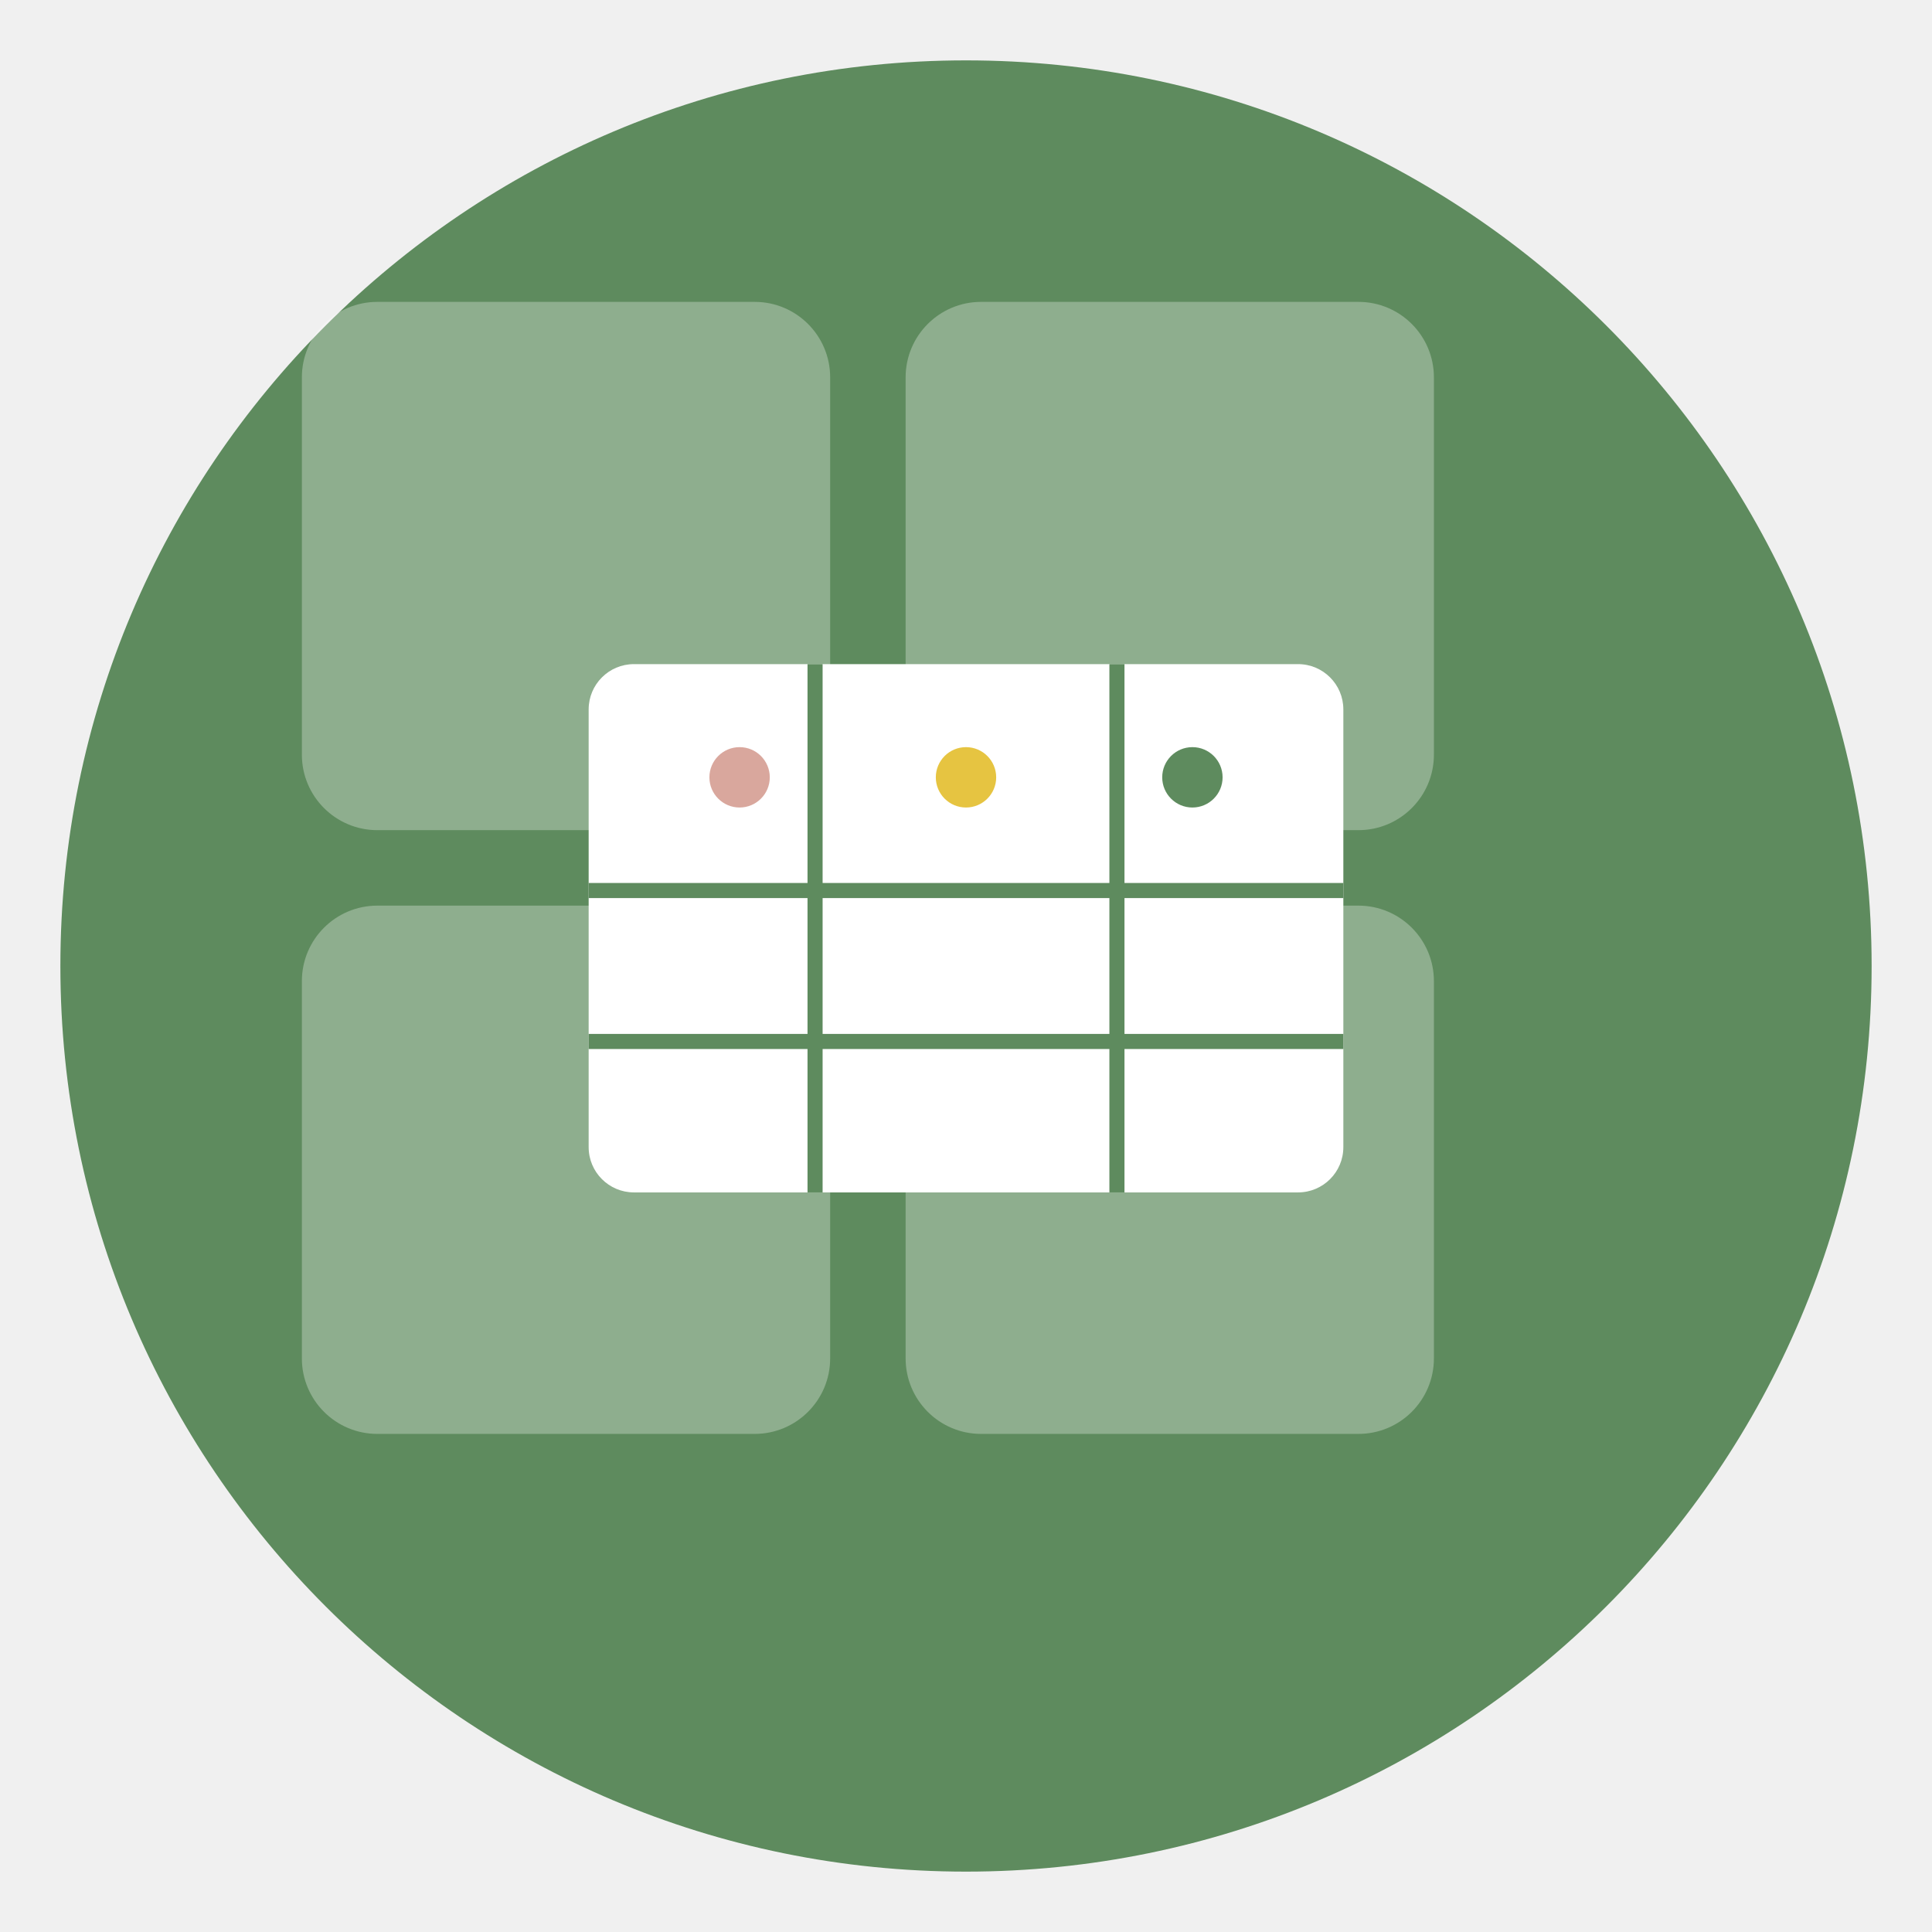
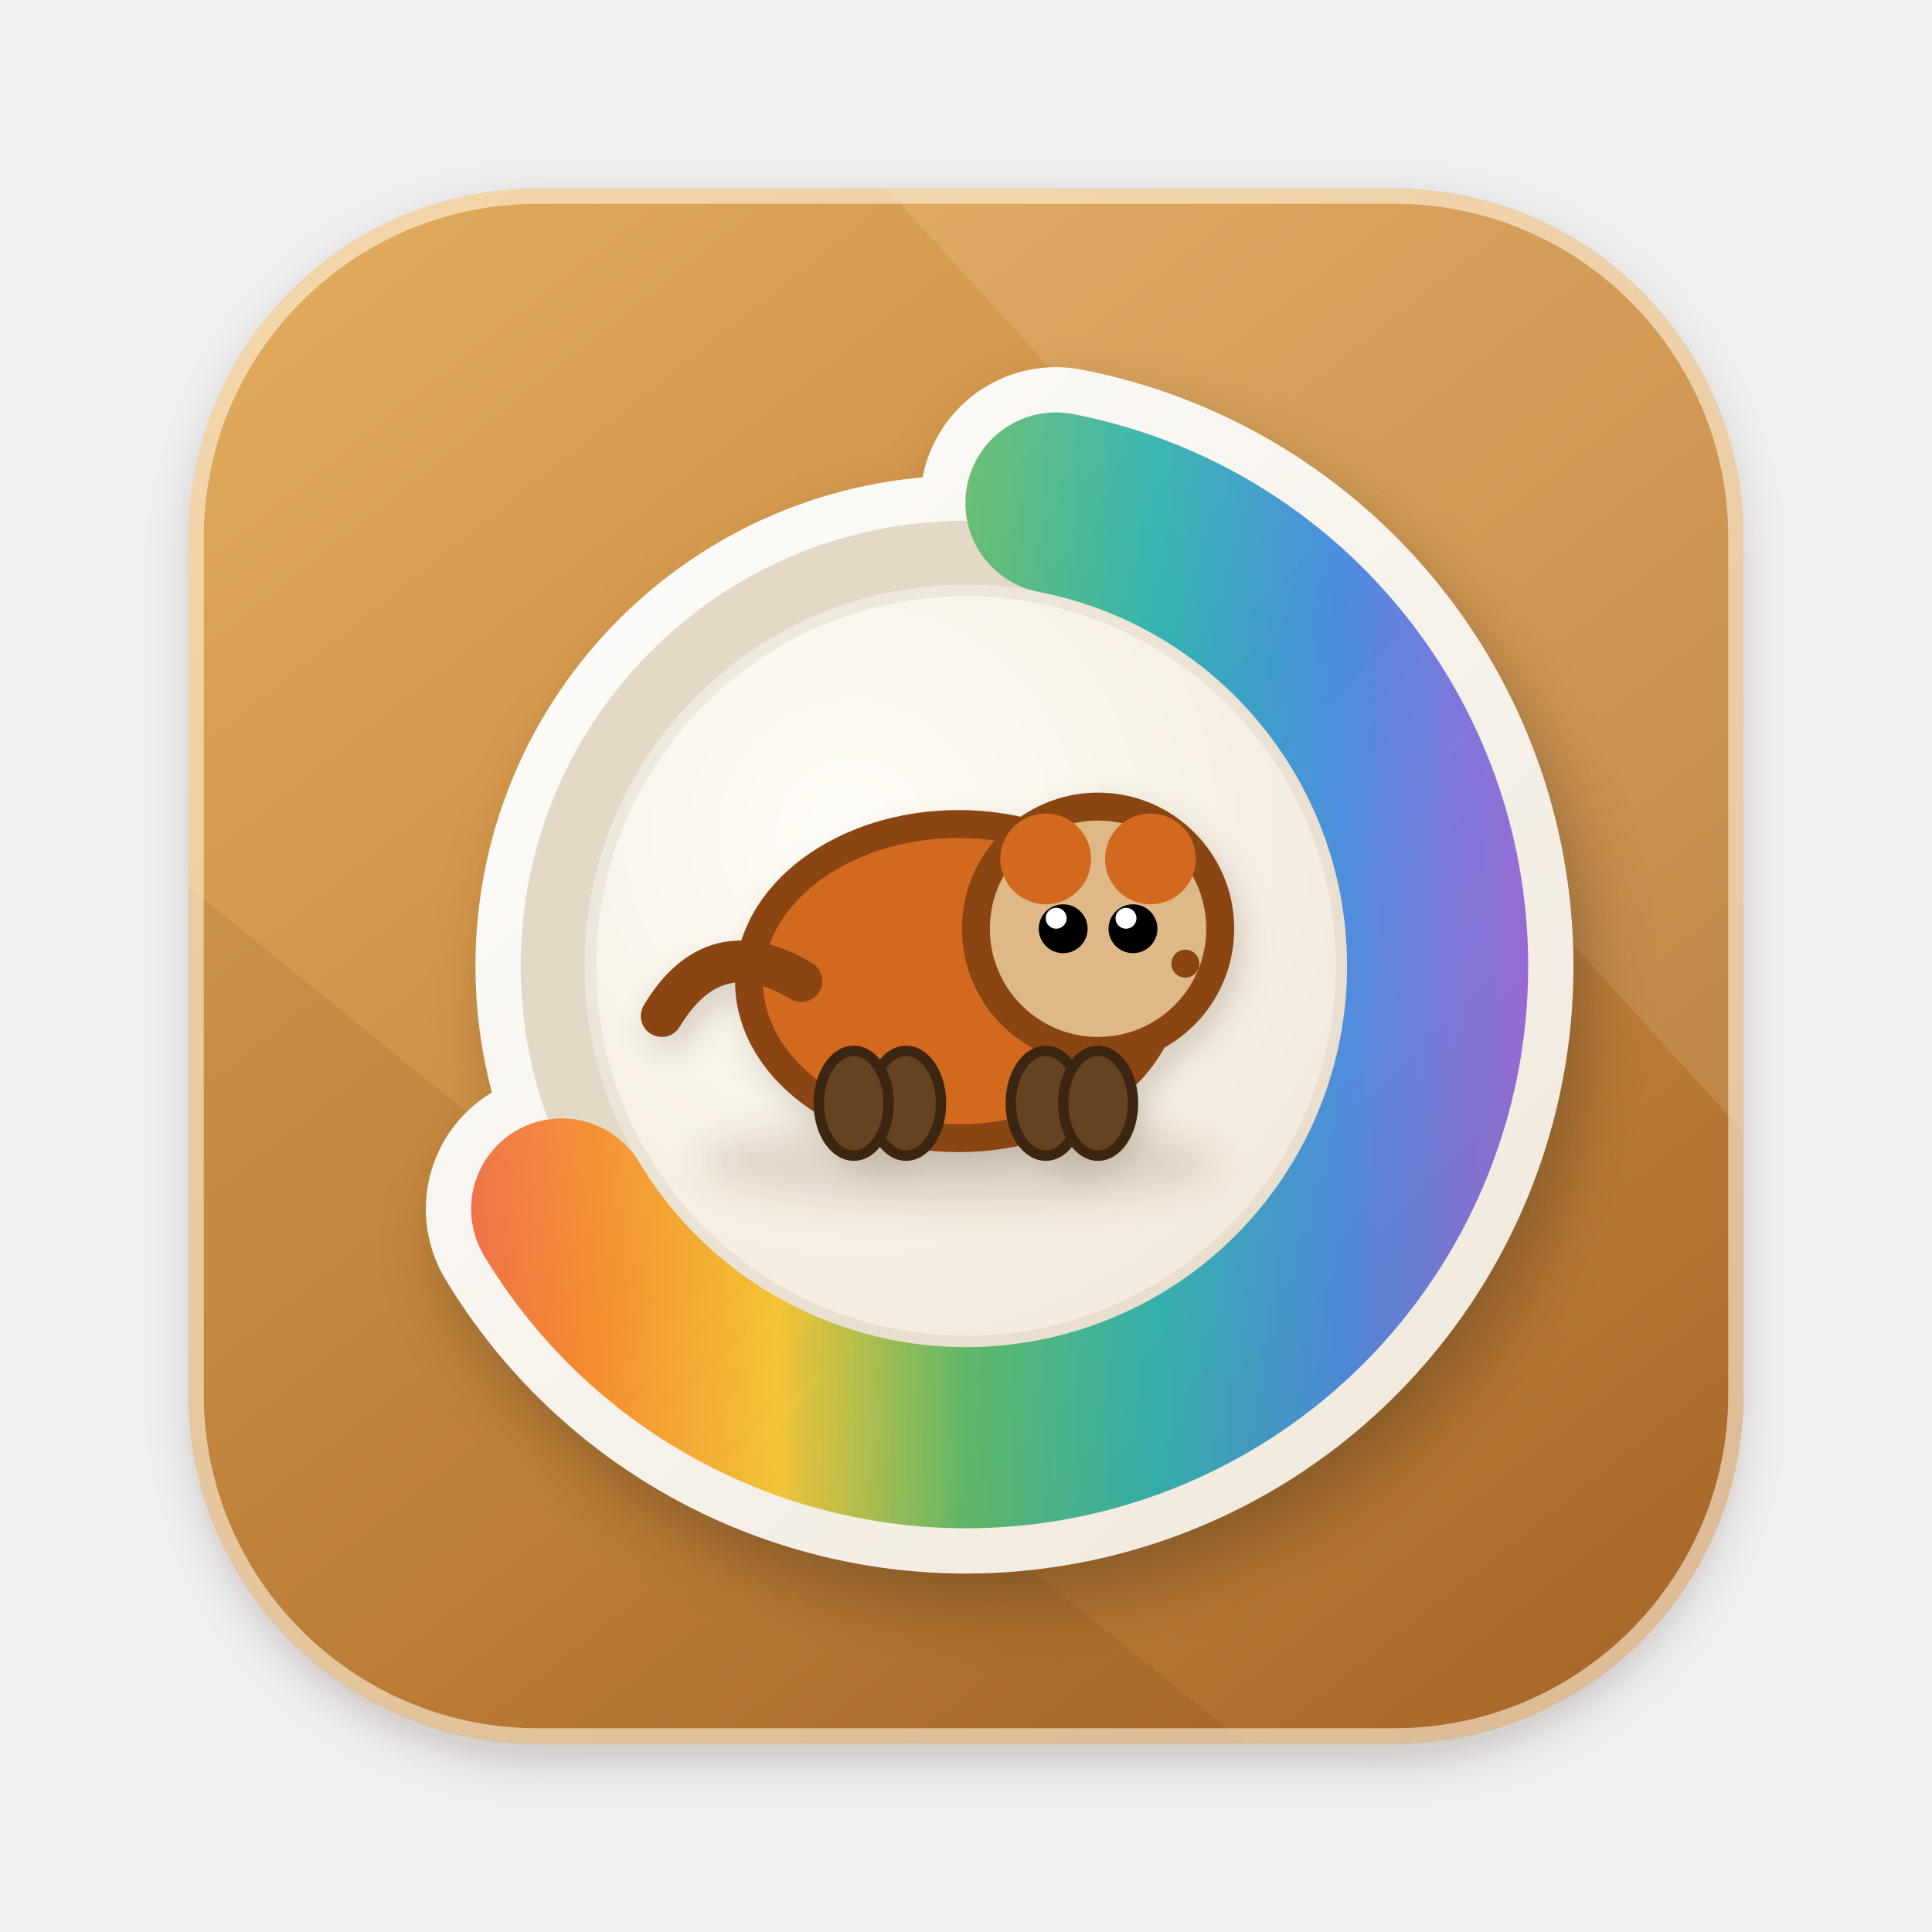
- <svg xmlns="http://www.w3.org/2000/svg" viewBox="0 0 512 512">
-   <circle cx="256" cy="256" r="240" fill="#5e8b5e" />
-   <g opacity="0.3">
-     <rect x="80" y="80" width="140" height="140" rx="20" fill="white" />
-     <rect x="240" y="80" width="140" height="140" rx="20" fill="white" />
-     <rect x="80" y="240" width="140" height="140" rx="20" fill="white" />
-     <rect x="240" y="240" width="140" height="140" rx="20" fill="white" />
+ <svg xmlns="http://www.w3.org/2000/svg" viewBox="0 0 1024 1024">
+   <defs>
+     <linearGradient id="cw-plate" x1="0.12" y1="0.02" x2="0.88" y2="0.98">
+       <stop offset="0" stop-color="#dfa85b" />
+       <stop offset="0.55" stop-color="#c8893f" />
+       <stop offset="1" stop-color="#a9692b" />
+     </linearGradient>
+     <clipPath id="cw-clip">
+       <rect x="100" y="100" width="824" height="824" rx="185" />
+     </clipPath>
+     <filter id="cw-drop" x="-10%" y="-10%" width="120%" height="125%">
+       <feGaussianBlur stdDeviation="14" />
+     </filter>
+     <filter id="cw-blur" x="-25%" y="-25%" width="150%" height="150%">
+       <feGaussianBlur stdDeviation="16" />
+     </filter>
+     <filter id="cw-soft" x="-30%" y="-100%" width="160%" height="300%">
+       <feGaussianBlur stdDeviation="9" />
+     </filter>
+     <filter id="cw-hsoft" x="-30%" y="-40%" width="160%" height="180%">
+       <feGaussianBlur stdDeviation="0.45" />
+     </filter>
+     <linearGradient id="cw-sticker" x1="214" y1="214" x2="810" y2="810" gradientUnits="userSpaceOnUse">
+       <stop offset="0" stop-color="#ffffff" />
+       <stop offset="1" stop-color="#efe7da" />
+     </linearGradient>
+     <radialGradient id="cw-face" cx="451.4" cy="441.3" r="282.8" gradientUnits="userSpaceOnUse">
+       <stop offset="0" stop-color="#fffdf8" />
+       <stop offset="1" stop-color="#f3ebdd" />
+     </radialGradient>
+     <linearGradient id="cw-band" x1="214" y1="0" x2="810" y2="0" gradientUnits="userSpaceOnUse">
+       <stop offset="0%" stop-color="#ec5a4b" />
+       <stop offset="16.7%" stop-color="#f48d2f" />
+       <stop offset="33.3%" stop-color="#f4c332" />
+       <stop offset="50%" stop-color="#5cb866" />
+       <stop offset="66.7%" stop-color="#2fb2ad" />
+       <stop offset="83.3%" stop-color="#4a8ddf" />
+       <stop offset="100%" stop-color="#9868d8" />
+     </linearGradient>
+     <linearGradient id="cw-bandlit" x1="214" y1="214" x2="810" y2="810" gradientUnits="userSpaceOnUse">
+       <stop offset="0" stop-color="#fff" stop-opacity="0.22" />
+       <stop offset="0.5" stop-color="#fff" stop-opacity="0" />
+       <stop offset="1" stop-color="#2a1204" stop-opacity="0.12" />
+     </linearGradient>
+   </defs>
+   <rect x="108" y="114" width="808" height="814" rx="182" fill="#3b2410" fill-opacity="0.3" filter="url(#cw-drop)" />
+   <g clip-path="url(#cw-clip)">
+     <rect x="100" y="100" width="824" height="824" fill="url(#cw-plate)" />
+     <path d="M470 100L924 100L924 600Z" fill="#fff3dc" fill-opacity="0.13" />
+     <path d="M100 470L100 924L660 924Z" fill="#5a2c08" fill-opacity="0.1" />
+     <g fill="#3b2a14" opacity="0.34" transform="translate(10 18)" filter="url(#cw-blur)">
+       <circle cx="512" cy="512" r="260" />
+       <path d="M559.7 266.6A250 250 0 1 1 297.7 640.8" fill="none" stroke="#3b2a14" stroke-width="144" stroke-linecap="round" />
+     </g>
  </g>
-   <g transform="translate(256, 256)">
-     <rect x="-100" y="-80" width="200" height="140" rx="12" fill="white" />
-     <line x1="-100" y1="-20" x2="100" y2="-20" stroke="#5e8b5e" stroke-width="4" />
-     <line x1="-100" y1="20" x2="100" y2="20" stroke="#5e8b5e" stroke-width="4" />
-     <line x1="-40" y1="-80" x2="-40" y2="60" stroke="#5e8b5e" stroke-width="4" />
-     <line x1="40" y1="-80" x2="40" y2="60" stroke="#5e8b5e" stroke-width="4" />
-     <circle cx="-60" cy="-50" r="8" fill="#d9a79d" />
-     <circle cx="0" cy="-50" r="8" fill="#e6c441" />
-     <circle cx="60" cy="-50" r="8" fill="#5e8b5e" />
+   <rect x="104" y="104" width="816" height="816" rx="181" fill="none" stroke="#fff3dd" stroke-opacity="0.6" stroke-width="8" />
+   <g fill="url(#cw-sticker)">
+     <circle cx="512" cy="512" r="260" />
+     <path d="M559.7 266.6A250 250 0 1 1 297.7 640.8" fill="none" stroke="url(#cw-sticker)" stroke-width="144" stroke-linecap="round" />
+   </g>
+   <circle cx="512" cy="512" r="219" fill="none" stroke="#e4d9c6" stroke-width="34" />
+   <circle cx="512" cy="512" r="202" fill="url(#cw-face)" />
+   <circle cx="512" cy="512" r="199" fill="none" stroke="#6e4c2e" stroke-opacity="0.08" stroke-width="6" />
+   <path d="M559.7 266.6A250 250 0 1 1 297.7 640.8" fill="none" stroke="url(#cw-band)" stroke-width="96" stroke-linecap="round" />
+   <path d="M559.7 266.6A250 250 0 1 1 297.7 640.8" fill="none" stroke="url(#cw-bandlit)" stroke-width="96" stroke-linecap="round" />
+   <ellipse cx="508" cy="616.2" rx="136.9" ry="24.1" fill="#6b4a26" fill-opacity="0.16" filter="url(#cw-soft)" />
+   <g transform="translate(508 520) scale(-18.5 18.5)">
+     <g transform="translate(-0.25 0.4)" fill="#5b4a32" opacity="0.22" filter="url(#cw-hsoft)">
+       <ellipse cx="0" cy="0" rx="6.4" ry="4.9" />
+       <circle cx="-4" cy="-1.5" r="3.9" />
+       <ellipse cx="-3.25" cy="3.5" rx="1.9" ry="1.65" />
+       <ellipse cx="2.25" cy="3.5" rx="1.9" ry="1.65" />
+       <path d="M 4.5 0 Q 7 -1.5 8.5 1" stroke="#5b4a32" stroke-width="1.2" fill="none" stroke-linecap="round" />
+     </g>
+     <ellipse cx="0" cy="0" rx="6" ry="4.5" fill="#D2691E" stroke="#8B4513" stroke-width="0.8" />
+     <circle cx="-4" cy="-1.5" r="3.5" fill="#DEB887" stroke="#8B4513" stroke-width="0.8" />
+     <circle cx="-5.5" cy="-3.5" r="1.3" fill="#D2691E" />
+     <circle cx="-2.5" cy="-3.5" r="1.3" fill="#D2691E" />
+     <circle cx="-5" cy="-1.5" r="0.7" fill="#000" />
+     <circle cx="-3" cy="-1.5" r="0.7" fill="#000" />
+     <circle cx="-4.8" cy="-1.8" r="0.3" fill="#fff" />
+     <circle cx="-2.8" cy="-1.8" r="0.3" fill="#fff" />
+     <circle cx="-6.5" cy="-0.5" r="0.4" fill="#8B4513" />
+     <g>
+       <ellipse cx="-2.5" cy="3.5" rx="1" ry="1.5" fill="#654321" stroke="#3D2611" stroke-width="0.3" />
+       <ellipse cx="-4" cy="3.5" rx="1" ry="1.5" fill="#654321" stroke="#3D2611" stroke-width="0.3" />
+       <ellipse cx="1.5" cy="3.5" rx="1" ry="1.5" fill="#654321" stroke="#3D2611" stroke-width="0.3" />
+       <ellipse cx="3" cy="3.5" rx="1" ry="1.5" fill="#654321" stroke="#3D2611" stroke-width="0.3" />
+     </g>
+     <path d="M 4.5 0 Q 7 -1.5 8.5 1" stroke="#8B4513" stroke-width="1.2" fill="none" stroke-linecap="round" />
  </g>
</svg>
